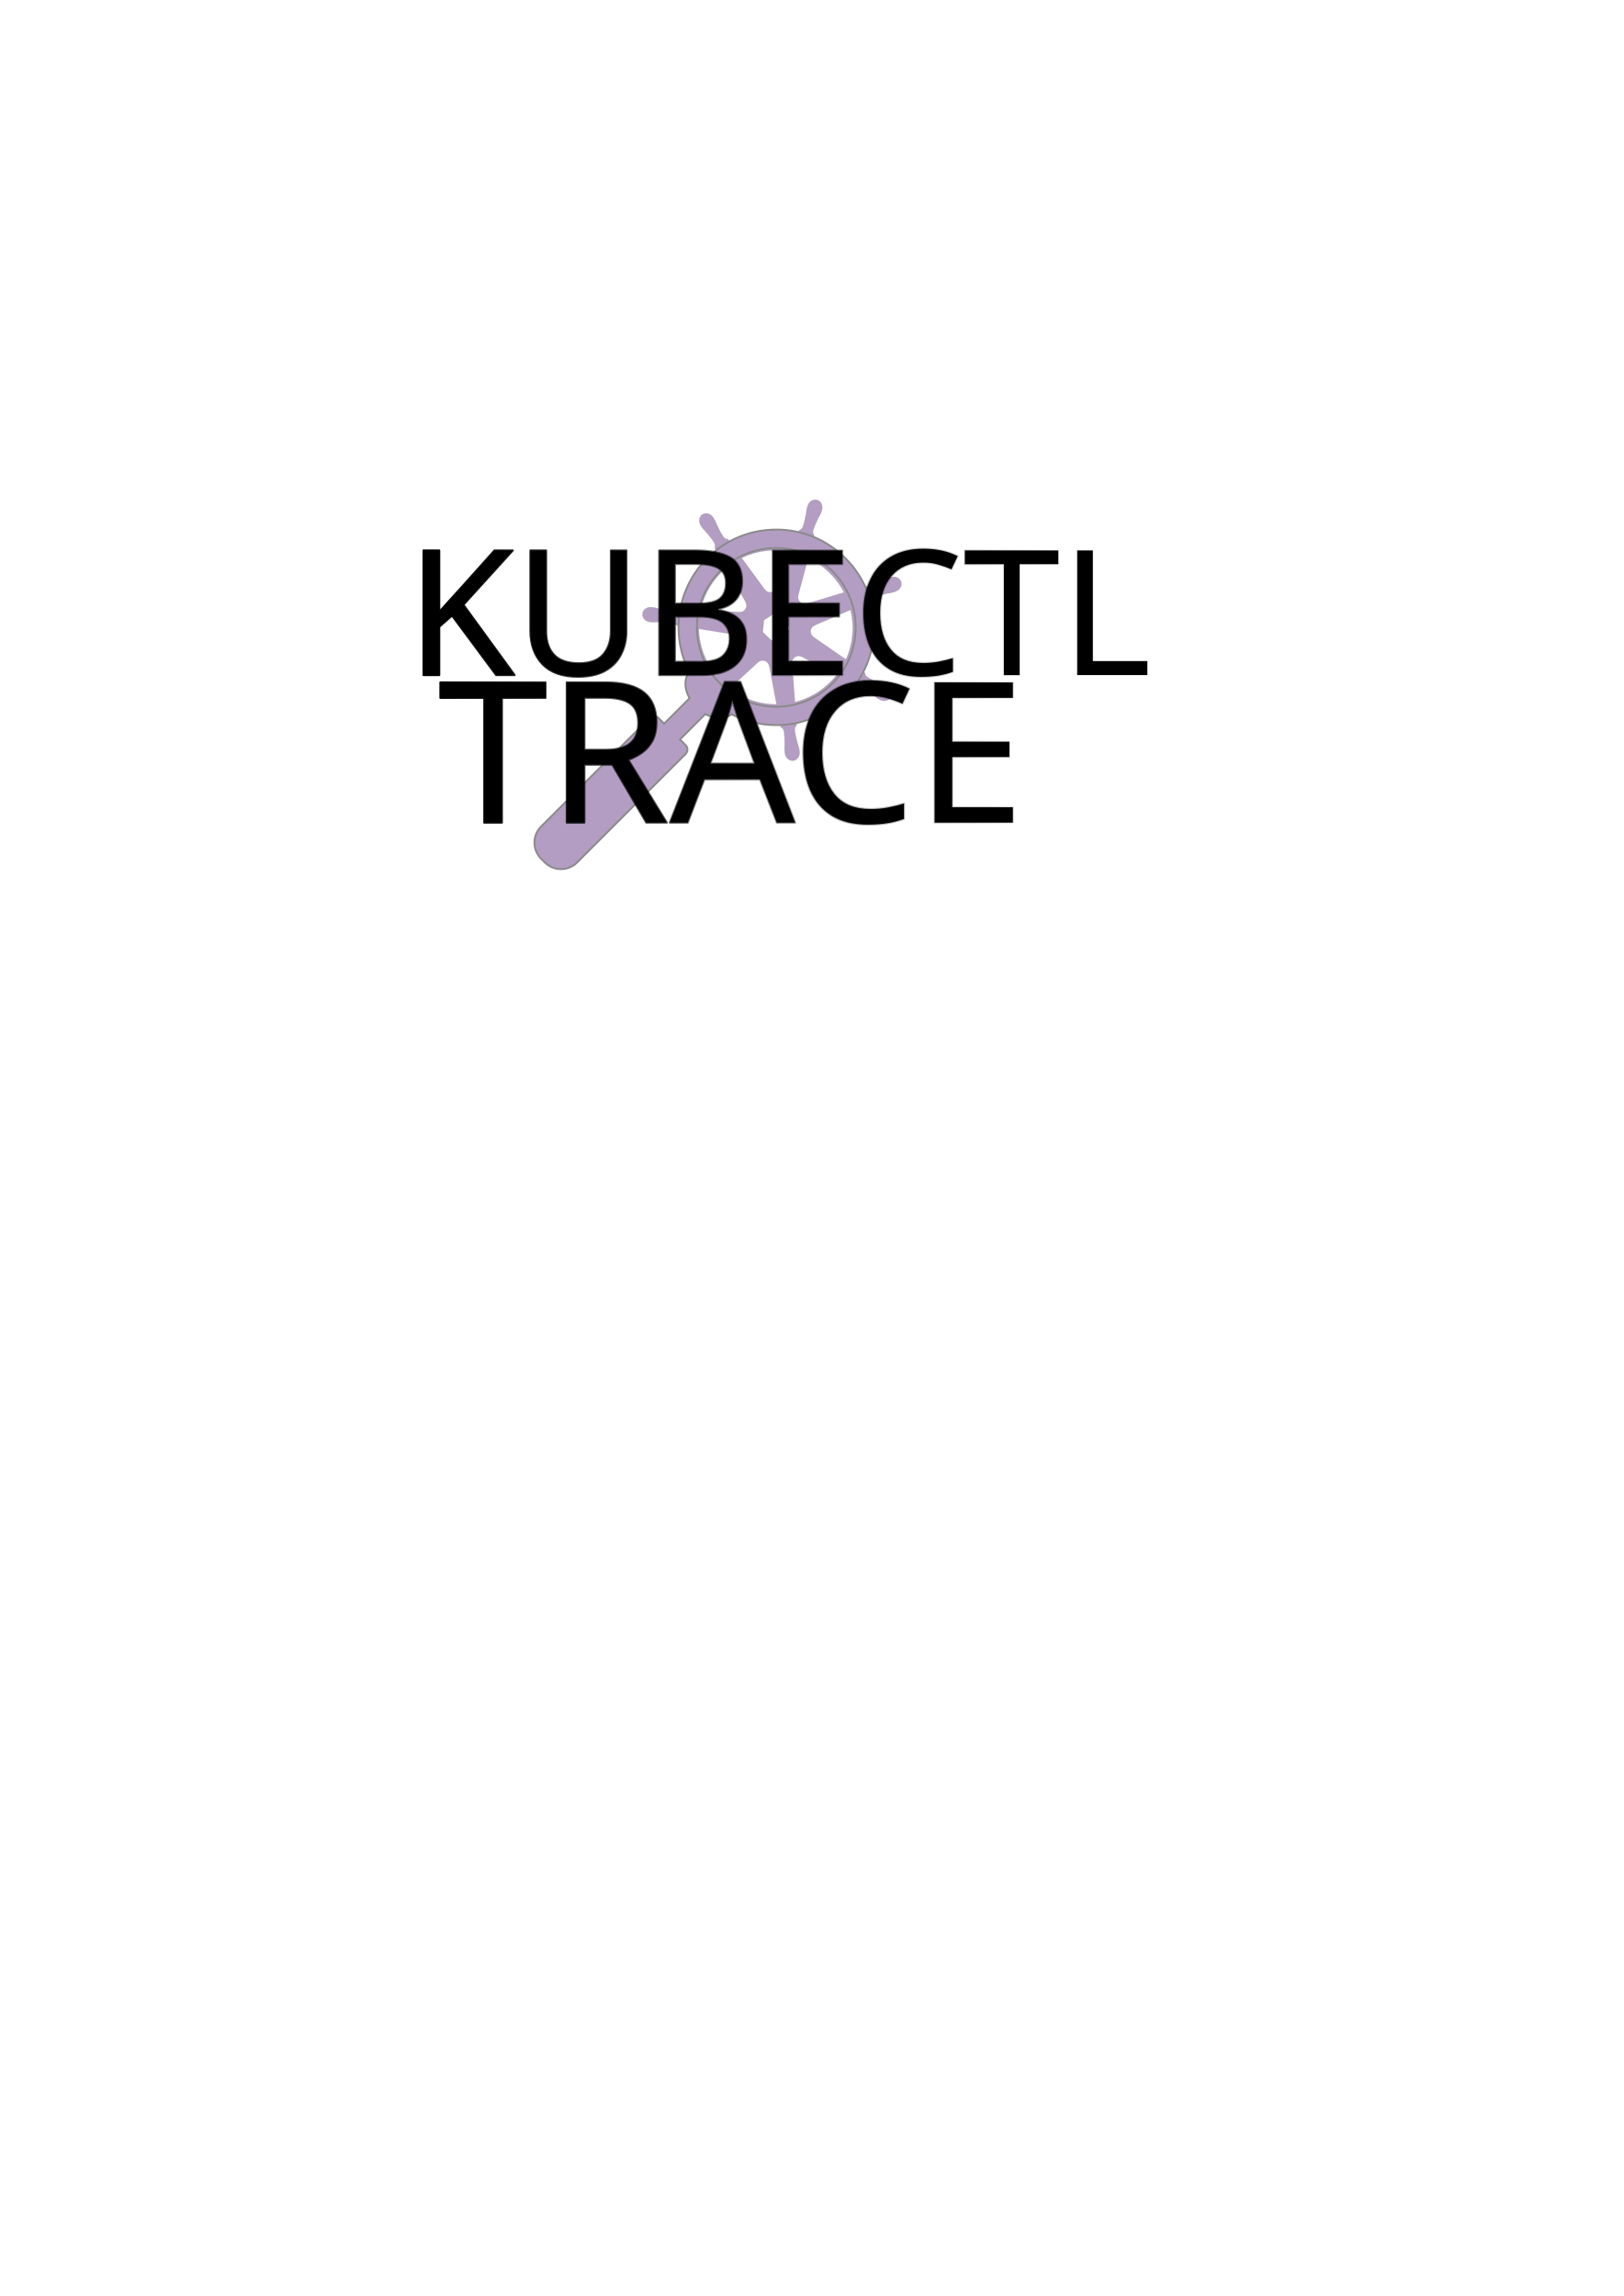
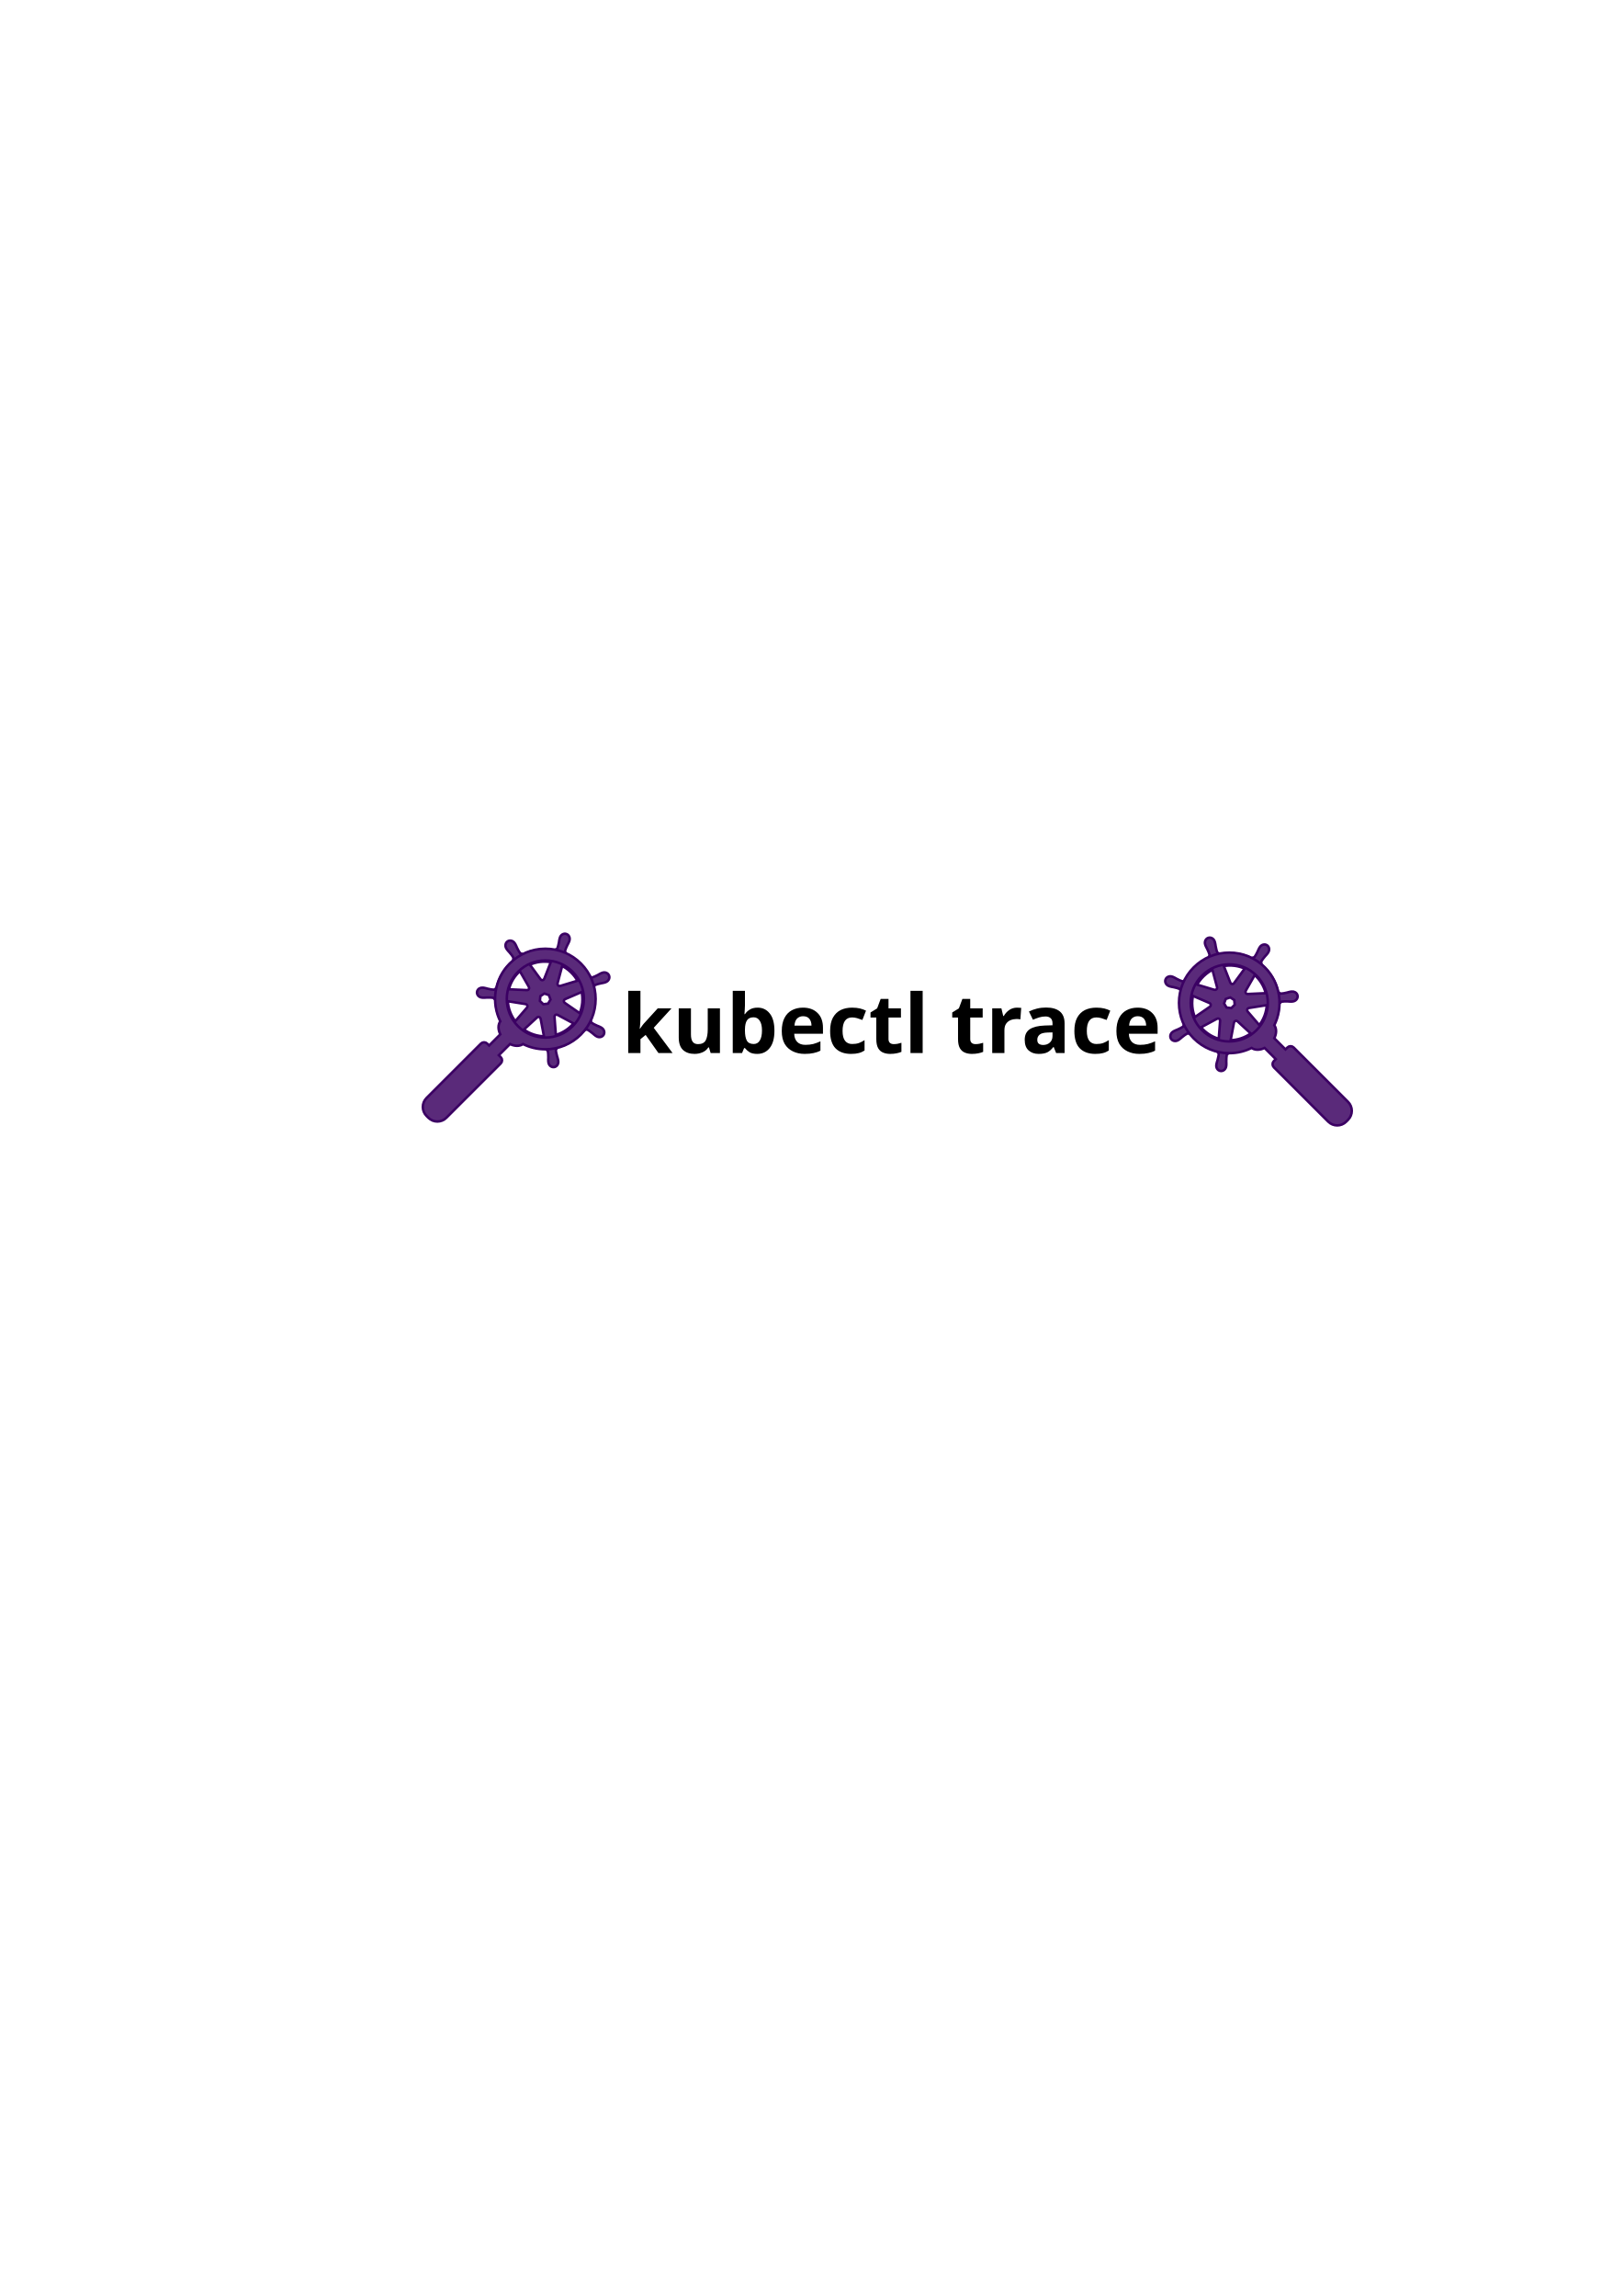
- <svg xmlns="http://www.w3.org/2000/svg" xmlns:ns1="http://www.openswatchbook.org/uri/2009/osb" xmlns:xlink="http://www.w3.org/1999/xlink" width="210mm" height="297mm" viewBox="0 0 210 297" version="1.1" id="svg8">
+ <svg xmlns="http://www.w3.org/2000/svg" xmlns:ns1="http://www.openswatchbook.org/uri/2009/osb" width="210mm" height="297mm" viewBox="0 0 210 297" version="1.1" id="svg8">
  <defs id="defs2">
    <linearGradient id="linearGradient6112" ns1:paint="solid">
      <stop style="stop-color:#000000;stop-opacity:1;" offset="0" id="stop6110" />
    </linearGradient>
-     <linearGradient id="linearGradient5891">
-       <stop style="stop-color:#000000;stop-opacity:1;" offset="0" id="stop5887" />
-       <stop style="stop-color:#000000;stop-opacity:0;" offset="1" id="stop5889" />
-     </linearGradient>
-     <linearGradient xlink:href="#linearGradient5891" id="linearGradient5893" x1="54.225" y1="89.488" x2="138.5" y2="89.488" gradientUnits="userSpaceOnUse" />
-     <linearGradient xlink:href="#linearGradient5891" id="linearGradient6086" gradientUnits="userSpaceOnUse" x1="54.225" y1="89.488" x2="138.5" y2="89.488" />
-     <linearGradient xlink:href="#linearGradient5891" id="linearGradient6088" gradientUnits="userSpaceOnUse" x1="54.225" y1="89.488" x2="138.5" y2="89.488" />
-     <linearGradient xlink:href="#linearGradient5891" id="linearGradient6090" gradientUnits="userSpaceOnUse" x1="54.225" y1="89.488" x2="138.5" y2="89.488" />
-     <linearGradient xlink:href="#linearGradient5891" id="linearGradient6092" gradientUnits="userSpaceOnUse" x1="54.225" y1="89.488" x2="138.5" y2="89.488" />
-     <linearGradient xlink:href="#linearGradient5891" id="linearGradient6094" gradientUnits="userSpaceOnUse" x1="54.225" y1="89.488" x2="138.5" y2="89.488" />
-     <linearGradient xlink:href="#linearGradient6112" id="linearGradient6114" x1="63.271" y1="90.192" x2="113.258" y2="90.192" gradientUnits="userSpaceOnUse" />
  </defs>
  <g id="layer1">
-     <g id="g6048" transform="matrix(0.9522034,0,0,0.9522034,8.754234,2.707256)" style="stroke:url(#linearGradient6114);opacity:0.46">
-       <g style="fill:#5a2a7a;fill-opacity:1;stroke:url(#linearGradient6114)" transform="matrix(0.9444506,0,0,0.9444506,6.191062,-99.48437)" id="g4196">
-         <path style="color:#000000;font-style:normal;font-variant:normal;font-weight:normal;font-stretch:normal;font-size:medium;line-height:normal;font-family:Sans;-inkscape-font-specification:Sans;text-indent:0;text-align:start;text-decoration:none;text-decoration-line:none;letter-spacing:normal;word-spacing:normal;text-transform:none;writing-mode:lr-tb;direction:ltr;baseline-shift:baseline;text-anchor:start;display:inline;overflow:visible;visibility:visible;fill:#5a2a7a;fill-opacity:1;stroke:url(#linearGradient6114);stroke-width:0.018;stroke-miterlimit:4;stroke-dasharray:none;stroke-opacity:1;marker:none;enable-background:accumulate" d="m 84.725,176.326 c -0.492,0.32 -0.601,1.027 -0.242,1.579 0.006,0.009 0.012,0.016 0.018,0.024 0.048,0.076 0.103,0.168 0.148,0.232 0.218,0.311 0.446,0.51 0.677,0.776 0.483,0.579 0.884,1.059 1.159,1.568 0.081,0.207 0.056,0.46 0.013,0.653 l 0.226,0.394 c -0.506,0.392 -0.991,0.824 -1.449,1.297 -1.971,2.034 -3.182,4.531 -3.645,7.141 -0.142,-0.004 -0.396,-0.017 -0.472,-0.022 -0.145,0.125 -0.274,0.279 -0.563,0.292 -0.575,-0.012 -1.181,-0.15 -1.914,-0.315 -0.341,-0.085 -0.621,-0.195 -0.995,-0.248 -0.085,-0.012 -0.209,-0.022 -0.302,-0.031 -0.285,-0.029 -0.557,0.036 -0.775,0.167 -0.28,0.168 -0.474,0.448 -0.505,0.779 -0.055,0.588 0.429,1.118 1.08,1.184 0.007,0.001 0.013,8e-4 0.02,0.001 0.09,0.01 0.202,0.025 0.282,0.03 0.377,0.024 0.672,-0.029 1.023,-0.044 0.749,-0.014 1.37,-0.026 1.936,0.079 0.233,0.058 0.425,0.302 0.516,0.403 l 0.453,0.072 c -0.021,3.316 1.134,6.645 3.451,9.297 l -0.302,0.352 c -0.015,0.192 -0.023,0.484 -0.13,0.639 -0.364,0.444 -0.846,0.833 -1.426,1.303 -0.277,0.215 -0.539,0.364 -0.811,0.625 -0.06,0.058 -0.139,0.144 -0.202,0.21 -0.003,0.002 -0.004,0.004 -0.006,0.007 -0.003,0.004 -0.008,0.009 -0.01,0.013 -0.442,0.469 -0.463,1.176 -0.043,1.586 0.421,0.41 1.124,0.368 1.578,-0.09 0.003,-0.004 0.009,-0.007 0.012,-0.01 0.005,-0.004 0.008,-0.012 0.013,-0.017 0.063,-0.064 0.144,-0.142 0.197,-0.202 0.252,-0.28 0.394,-0.545 0.599,-0.829 0.451,-0.597 0.824,-1.092 1.255,-1.471 0.189,-0.145 0.489,-0.141 0.631,-0.15 l 0.345,-0.32 c 2.711,2.217 6.054,3.261 9.349,3.139 l 0.093,0.497 c 0.157,0.114 0.355,0.279 0.41,0.457 0.121,0.565 0.135,1.236 0.143,1.988 -0.004,0.352 -0.047,0.652 -0.011,1.029 0.008,0.09 0.031,0.223 0.043,0.316 0.092,0.644 0.63,1.104 1.209,1.032 0.583,-0.072 0.985,-0.656 0.901,-1.307 -1.34e-4,-0.001 0.001,-0.001 0.001,-0.002 -8.9e-5,-5.5e-4 -9.24e-4,-5.9e-4 -0.001,-0.002 -0.012,-0.092 -0.024,-0.216 -0.038,-0.3 -0.063,-0.374 -0.184,-0.652 -0.278,-0.992 -0.152,-0.751 -0.43,-1.463 -0.359,-2.064 0.019,-0.165 0.138,-0.3 0.262,-0.438 l -0.038,-0.5 c 2.589,-0.542 5.045,-1.831 7.014,-3.864 0.449,-0.464 0.857,-0.951 1.228,-1.459 0.123,0.065 0.355,0.191 0.415,0.222 0.185,-0.049 0.369,-0.131 0.636,-0.017 0.515,0.261 1.003,0.649 1.594,1.116 0.272,0.225 0.479,0.446 0.795,0.656 0.072,0.048 0.181,0.111 0.26,0.159 0.56,0.343 1.26,0.213 1.563,-0.291 0.301,-0.5 0.1,-1.179 -0.451,-1.524 -0.08,-0.049 -0.194,-0.122 -0.274,-0.167 -0.33,-0.186 -0.621,-0.266 -0.944,-0.406 -0.684,-0.314 -1.251,-0.574 -1.718,-0.915 -0.224,-0.187 -0.234,-0.387 -0.276,-0.575 -0.059,-0.017 -0.275,-0.191 -0.385,-0.267 1.512,-3.071 1.808,-6.598 0.903,-9.862 0.127,-0.056 0.351,-0.151 0.425,-0.18 0.076,-0.176 0.124,-0.373 0.378,-0.511 0.521,-0.24 1.126,-0.379 1.854,-0.548 0.343,-0.072 0.644,-0.092 1.002,-0.208 0.076,-0.024 0.179,-0.068 0.263,-0.1 0.007,-0.003 0.015,-0.002 0.021,-0.006 0.006,-0.002 0.01,-0.006 0.014,-0.007 0.603,-0.228 0.927,-0.854 0.724,-1.405 -0.203,-0.551 -0.857,-0.819 -1.466,-0.606 -0.088,0.032 -0.216,0.073 -0.299,0.107 -0.349,0.143 -0.592,0.321 -0.9,0.486 -0.666,0.339 -1.217,0.621 -1.771,0.773 -0.235,0.048 -0.513,-0.09 -0.638,-0.14 l -0.429,0.128 c -0.698,-1.484 -1.67,-2.87 -2.914,-4.079 -1.256,-1.221 -2.683,-2.156 -4.201,-2.811 0.037,-0.145 0.111,-0.414 0.13,-0.492 -0.09,-0.171 -0.213,-0.332 -0.163,-0.618 0.135,-0.56 0.398,-1.122 0.716,-1.801 0.156,-0.315 0.327,-0.563 0.458,-0.918 0.03,-0.08 0.064,-0.199 0.093,-0.287 0.204,-0.622 -0.083,-1.28 -0.642,-1.469 -0.559,-0.189 -1.178,0.161 -1.382,0.783 -0.029,0.088 -0.071,0.205 -0.095,0.288 -0.104,0.363 -0.119,0.664 -0.18,1.011 -0.147,0.736 -0.266,1.348 -0.489,1.878 -0.107,0.214 -0.383,0.343 -0.502,0.411 l -0.181,0.464 c -3.262,-0.79 -6.745,-0.388 -9.744,1.198 -0.086,-0.115 -0.237,-0.325 -0.282,-0.388 -0.189,-0.037 -0.391,-0.041 -0.584,-0.261 -0.353,-0.459 -0.626,-1.021 -0.959,-1.698 -0.149,-0.32 -0.239,-0.609 -0.434,-0.935 -0.044,-0.074 -0.117,-0.177 -0.168,-0.254 -0.359,-0.552 -1.048,-0.74 -1.541,-0.421 z m 3.415,7.703 2.8,4.891 -0.013,0.022 c 0.256,0.434 0.131,0.994 -0.292,1.269 -0.173,0.113 -0.369,0.16 -0.562,0.148 l -0.005,0.008 -5.616,-0.253 c 0.419,-1.935 1.366,-3.778 2.845,-5.304 0.27,-0.279 0.552,-0.539 0.843,-0.783 z m 2.235,-1.451 c 2.192,-1.066 4.67,-1.357 7.03,-0.87 l -2.04,5.2 -0.017,0.003 c -0.176,0.469 -0.693,0.716 -1.173,0.554 -0.197,-0.067 -0.358,-0.19 -0.47,-0.348 l -0.005,8.8e-4 z m -6.169,10.204 5.554,0.886 0.009,0.021 c 0.496,0.072 0.855,0.523 0.808,1.028 -0.019,0.207 -0.104,0.392 -0.232,0.536 l 0.006,0.018 -3.64,4.222 c -1.597,-1.959 -2.435,-4.328 -2.506,-6.711 z m 15.739,-10.219 c 1.073,0.513 2.084,1.207 2.988,2.085 0.893,0.867 1.611,1.846 2.153,2.89 l -5.363,1.619 -0.016,-0.017 c -0.476,0.151 -0.994,-0.102 -1.17,-0.579 -0.072,-0.195 -0.076,-0.398 -0.024,-0.583 l -0.009,-0.008 1.44,-5.406 z m -6.365,8.971 1.435,-0.932 1.622,0.545 0.591,1.611 -0.882,1.461 -1.699,0.212 -1.231,-1.195 z m 7.098,0.862 c 0.059,-0.042 0.123,-0.077 0.19,-0.104 l 0.002,-0.015 5.157,-2.223 c 0.571,2.367 0.355,4.88 -0.657,7.125 l -4.655,-3.222 0.001,-0.011 c -0.418,-0.281 -0.548,-0.843 -0.287,-1.276 0.067,-0.111 0.152,-0.203 0.25,-0.274 z m -7.785,5.083 c 0.358,-0.225 0.836,-0.183 1.155,0.127 0.149,0.145 0.24,0.326 0.273,0.517 l 0.025,0.009 1.04,5.506 c -2.368,0.003 -4.746,-0.751 -6.744,-2.272 l 4.091,-3.777 0.014,0.005 c 0.045,-0.043 0.095,-0.082 0.146,-0.114 z m 5.125,-0.62 c 0.12,-0.085 0.262,-0.14 0.419,-0.16 0.205,-0.025 0.403,0.016 0.572,0.109 l 0.017,-0.011 4.955,2.663 c -0.23,0.291 -0.477,0.573 -0.741,0.845 -1.477,1.524 -3.285,2.527 -5.201,3.006 l -0.418,-5.599 0.004,-0.002 c -0.031,-0.344 0.128,-0.664 0.393,-0.851 z" id="path3059" />
-         <g style="fill:#5a2a7a;fill-opacity:1;stroke:url(#linearGradient6114)" id="g4176" transform="matrix(0.2645833,0,0,0.2645833,60.56855,178.498)">
-           <path style="fill:#5a2a7a;fill-opacity:1;stroke:url(#linearGradient6114)" id="path4121" d="M 169.045,15.57 C 159.005,5.53 145.656,0 131.458,0 117.259,0 103.91,5.53 93.87,15.57 77.131,32.31 73.919,57.525 84.219,77.526 c -2.983,3.414 -2.811,9 0.078,14.182 l -13.79,13.79 -3.076,-3.076 c -1.328,-1.328 -3.48,-1.328 -4.808,0 L 3.636,161.409 c -4.848,4.848 -4.848,12.708 0,17.556 l 2.015,2.015 c 4.848,4.848 12.708,4.848 17.556,0 l 58.988,-58.988 c 1.328,-1.328 1.328,-3.48 0,-4.808 l -3.076,-3.076 13.79,-13.79 c 5.174,2.885 10.752,3.06 14.168,0.09 7.448,3.854 15.755,5.906 24.382,5.906 14.198,0 27.547,-5.529 37.587,-15.569 10.04,-10.04 15.57,-23.389 15.57,-37.587 0,-14.198 -5.531,-27.548 -15.571,-37.588 z m -7.07,68.104 c -8.151,8.151 -18.989,12.641 -30.517,12.641 -11.528,0 -22.366,-4.489 -30.518,-12.641 C 84.114,66.847 84.114,39.468 100.94,22.641 109.092,14.49 119.93,10 131.458,10 c 11.527,0 22.365,4.489 30.517,12.641 8.152,8.152 12.641,18.989 12.641,30.517 -0.001,11.527 -4.49,22.365 -12.641,30.516 z" />
-           <g style="fill:#5a2a7a;fill-opacity:1;stroke:url(#linearGradient6114)" id="g4123">
- </g>
-           <g style="fill:#5a2a7a;fill-opacity:1;stroke:url(#linearGradient6114)" id="g4125">
- </g>
-           <g style="fill:#5a2a7a;fill-opacity:1;stroke:url(#linearGradient6114)" id="g4127">
- </g>
-           <g style="fill:#5a2a7a;fill-opacity:1;stroke:url(#linearGradient6114)" id="g4129">
- </g>
-           <g style="fill:#5a2a7a;fill-opacity:1;stroke:url(#linearGradient6114)" id="g4131">
- </g>
-           <g style="fill:#5a2a7a;fill-opacity:1;stroke:url(#linearGradient6114)" id="g4133">
- </g>
-           <g style="fill:#5a2a7a;fill-opacity:1;stroke:url(#linearGradient6114)" id="g4135">
- </g>
-           <g style="fill:#5a2a7a;fill-opacity:1;stroke:url(#linearGradient6114)" id="g4137">
- </g>
-           <g style="fill:#5a2a7a;fill-opacity:1;stroke:url(#linearGradient6114)" id="g4139">
- </g>
-           <g style="fill:#5a2a7a;fill-opacity:1;stroke:url(#linearGradient6114)" id="g4141">
- </g>
-           <g style="fill:#5a2a7a;fill-opacity:1;stroke:url(#linearGradient6114)" id="g4143">
- </g>
-           <g style="fill:#5a2a7a;fill-opacity:1;stroke:url(#linearGradient6114)" id="g4145">
- </g>
-           <g style="fill:#5a2a7a;fill-opacity:1;stroke:url(#linearGradient6114)" id="g4147">
- </g>
-           <g style="fill:#5a2a7a;fill-opacity:1;stroke:url(#linearGradient6114)" id="g4149">
- </g>
-           <g style="fill:#5a2a7a;fill-opacity:1;stroke:url(#linearGradient6114)" id="g4151">
- </g>
+     <g id="g6048" transform="matrix(0.4775123,0,0,0.4775123,31.93811,60.85717)" style="opacity:1;stroke:#3b0063;stroke-width:1.354;stroke-linecap:round;stroke-linejoin:round;stroke-miterlimit:4;stroke-dasharray:none;stroke-dashoffset:0;stroke-opacity:1;paint-order:stroke markers fill">
+       <g style="fill:#5a2a7a;fill-opacity:1;stroke:#3b0063;stroke-width:1.434;stroke-linecap:round;stroke-linejoin:round;stroke-miterlimit:4;stroke-dasharray:none;stroke-dashoffset:0;stroke-opacity:1;paint-order:stroke markers fill" transform="matrix(0.9444506,0,0,0.9444506,-9.232015,-38.68615)" id="g4196">
+         <path style="color:#000000;font-style:normal;font-variant:normal;font-weight:normal;font-stretch:normal;font-size:medium;line-height:normal;font-family:Sans;-inkscape-font-specification:Sans;text-indent:0;text-align:start;text-decoration:none;text-decoration-line:none;letter-spacing:normal;word-spacing:normal;text-transform:none;writing-mode:lr-tb;direction:ltr;baseline-shift:baseline;text-anchor:start;display:inline;overflow:visible;visibility:visible;fill:#5a2a7a;fill-opacity:1;stroke:#3b0063;stroke-width:1.434;stroke-linecap:round;stroke-linejoin:round;stroke-miterlimit:4;stroke-dasharray:none;stroke-dashoffset:0;stroke-opacity:1;marker:none;paint-order:stroke markers fill;enable-background:accumulate" d="m 84.725,176.326 c -0.492,0.32 -0.601,1.027 -0.242,1.579 0.006,0.009 0.012,0.016 0.018,0.024 0.048,0.076 0.103,0.168 0.148,0.232 0.218,0.311 0.446,0.51 0.677,0.776 0.483,0.579 0.884,1.059 1.159,1.568 0.081,0.207 0.056,0.46 0.013,0.653 l 0.226,0.394 c -0.506,0.392 -0.991,0.824 -1.449,1.297 -1.971,2.034 -3.182,4.531 -3.645,7.141 -0.142,-0.004 -0.396,-0.017 -0.472,-0.022 -0.145,0.125 -0.274,0.279 -0.563,0.292 -0.575,-0.012 -1.181,-0.15 -1.914,-0.315 -0.341,-0.085 -0.621,-0.195 -0.995,-0.248 -0.085,-0.012 -0.209,-0.022 -0.302,-0.031 -0.285,-0.029 -0.557,0.036 -0.775,0.167 -0.28,0.168 -0.474,0.448 -0.505,0.779 -0.055,0.588 0.429,1.118 1.08,1.184 0.007,0.001 0.013,8e-4 0.02,0.001 0.09,0.01 0.202,0.025 0.282,0.03 0.377,0.024 0.672,-0.029 1.023,-0.044 0.749,-0.014 1.37,-0.026 1.936,0.079 0.233,0.058 0.425,0.302 0.516,0.403 l 0.453,0.072 c -0.021,3.316 1.134,6.645 3.451,9.297 l -0.302,0.352 c -0.015,0.192 -0.023,0.484 -0.13,0.639 -0.364,0.444 -0.846,0.833 -1.426,1.303 -0.277,0.215 -0.539,0.364 -0.811,0.625 -0.06,0.058 -0.139,0.144 -0.202,0.21 -0.003,0.002 -0.004,0.004 -0.006,0.007 -0.003,0.004 -0.008,0.009 -0.01,0.013 -0.442,0.469 -0.463,1.176 -0.043,1.586 0.421,0.41 1.124,0.368 1.578,-0.09 0.003,-0.004 0.009,-0.007 0.012,-0.01 0.005,-0.004 0.008,-0.012 0.013,-0.017 0.063,-0.064 0.144,-0.142 0.197,-0.202 0.252,-0.28 0.394,-0.545 0.599,-0.829 0.451,-0.597 0.824,-1.092 1.255,-1.471 0.189,-0.145 0.489,-0.141 0.631,-0.15 l 0.345,-0.32 c 2.711,2.217 6.054,3.261 9.349,3.139 l 0.093,0.497 c 0.157,0.114 0.355,0.279 0.41,0.457 0.121,0.565 0.135,1.236 0.143,1.988 -0.004,0.352 -0.047,0.652 -0.011,1.029 0.008,0.09 0.031,0.223 0.043,0.316 0.092,0.644 0.63,1.104 1.209,1.032 0.583,-0.072 0.985,-0.656 0.901,-1.307 -1.34e-4,-0.001 0.001,-0.001 0.001,-0.002 -8.9e-5,-5.5e-4 -9.24e-4,-5.9e-4 -0.001,-0.002 -0.012,-0.092 -0.024,-0.216 -0.038,-0.3 -0.063,-0.374 -0.184,-0.652 -0.278,-0.992 -0.152,-0.751 -0.43,-1.463 -0.359,-2.064 0.019,-0.165 0.138,-0.3 0.262,-0.438 l -0.038,-0.5 c 2.589,-0.542 5.045,-1.831 7.014,-3.864 0.449,-0.464 0.857,-0.951 1.228,-1.459 0.123,0.065 0.355,0.191 0.415,0.222 0.185,-0.049 0.369,-0.131 0.636,-0.017 0.515,0.261 1.003,0.649 1.594,1.116 0.272,0.225 0.479,0.446 0.795,0.656 0.072,0.048 0.181,0.111 0.26,0.159 0.56,0.343 1.26,0.213 1.563,-0.291 0.301,-0.5 0.1,-1.179 -0.451,-1.524 -0.08,-0.049 -0.194,-0.122 -0.274,-0.167 -0.33,-0.186 -0.621,-0.266 -0.944,-0.406 -0.684,-0.314 -1.251,-0.574 -1.718,-0.915 -0.224,-0.187 -0.234,-0.387 -0.276,-0.575 -0.059,-0.017 -0.275,-0.191 -0.385,-0.267 1.512,-3.071 1.808,-6.598 0.903,-9.862 0.127,-0.056 0.351,-0.151 0.425,-0.18 0.076,-0.176 0.124,-0.373 0.378,-0.511 0.521,-0.24 1.126,-0.379 1.854,-0.548 0.343,-0.072 0.644,-0.092 1.002,-0.208 0.076,-0.024 0.179,-0.068 0.263,-0.1 0.007,-0.003 0.015,-0.002 0.021,-0.006 0.006,-0.002 0.01,-0.006 0.014,-0.007 0.603,-0.228 0.927,-0.854 0.724,-1.405 -0.203,-0.551 -0.857,-0.819 -1.466,-0.606 -0.088,0.032 -0.216,0.073 -0.299,0.107 -0.349,0.143 -0.592,0.321 -0.9,0.486 -0.666,0.339 -1.217,0.621 -1.771,0.773 -0.235,0.048 -0.513,-0.09 -0.638,-0.14 l -0.429,0.128 c -0.698,-1.484 -1.67,-2.87 -2.914,-4.079 -1.256,-1.221 -2.683,-2.156 -4.201,-2.811 0.037,-0.145 0.111,-0.414 0.13,-0.492 -0.09,-0.171 -0.213,-0.332 -0.163,-0.618 0.135,-0.56 0.398,-1.122 0.716,-1.801 0.156,-0.315 0.327,-0.563 0.458,-0.918 0.03,-0.08 0.064,-0.199 0.093,-0.287 0.204,-0.622 -0.083,-1.28 -0.642,-1.469 -0.559,-0.189 -1.178,0.161 -1.382,0.783 -0.029,0.088 -0.071,0.205 -0.095,0.288 -0.104,0.363 -0.119,0.664 -0.18,1.011 -0.147,0.736 -0.266,1.348 -0.489,1.878 -0.107,0.214 -0.383,0.343 -0.502,0.411 l -0.181,0.464 c -3.262,-0.79 -6.745,-0.388 -9.744,1.198 -0.086,-0.115 -0.237,-0.325 -0.282,-0.388 -0.189,-0.037 -0.391,-0.041 -0.584,-0.261 -0.353,-0.459 -0.626,-1.021 -0.959,-1.698 -0.149,-0.32 -0.239,-0.609 -0.434,-0.935 -0.044,-0.074 -0.117,-0.177 -0.168,-0.254 -0.359,-0.552 -1.048,-0.74 -1.541,-0.421 z m 3.415,7.703 2.8,4.891 -0.013,0.022 c 0.256,0.434 0.131,0.994 -0.292,1.269 -0.173,0.113 -0.369,0.16 -0.562,0.148 l -0.005,0.008 -5.616,-0.253 c 0.419,-1.935 1.366,-3.778 2.845,-5.304 0.27,-0.279 0.552,-0.539 0.843,-0.783 z m 2.235,-1.451 c 2.192,-1.066 4.67,-1.357 7.03,-0.87 l -2.04,5.2 -0.017,0.003 c -0.176,0.469 -0.693,0.716 -1.173,0.554 -0.197,-0.067 -0.358,-0.19 -0.47,-0.348 l -0.005,8.8e-4 z m -6.169,10.204 5.554,0.886 0.009,0.021 c 0.496,0.072 0.855,0.523 0.808,1.028 -0.019,0.207 -0.104,0.392 -0.232,0.536 l 0.006,0.018 -3.64,4.222 c -1.597,-1.959 -2.435,-4.328 -2.506,-6.711 z m 15.739,-10.219 c 1.073,0.513 2.084,1.207 2.988,2.085 0.893,0.867 1.611,1.846 2.153,2.89 l -5.363,1.619 -0.016,-0.017 c -0.476,0.151 -0.994,-0.102 -1.17,-0.579 -0.072,-0.195 -0.076,-0.398 -0.024,-0.583 l -0.009,-0.008 1.44,-5.406 z m -6.365,8.971 1.435,-0.932 1.622,0.545 0.591,1.611 -0.882,1.461 -1.699,0.212 -1.231,-1.195 z m 7.098,0.862 c 0.059,-0.042 0.123,-0.077 0.19,-0.104 l 0.002,-0.015 5.157,-2.223 c 0.571,2.367 0.355,4.88 -0.657,7.125 l -4.655,-3.222 0.001,-0.011 c -0.418,-0.281 -0.548,-0.843 -0.287,-1.276 0.067,-0.111 0.152,-0.203 0.25,-0.274 z m -7.785,5.083 c 0.358,-0.225 0.836,-0.183 1.155,0.127 0.149,0.145 0.24,0.326 0.273,0.517 l 0.025,0.009 1.04,5.506 c -2.368,0.003 -4.746,-0.751 -6.744,-2.272 l 4.091,-3.777 0.014,0.005 c 0.045,-0.043 0.095,-0.082 0.146,-0.114 z m 5.125,-0.62 c 0.12,-0.085 0.262,-0.14 0.419,-0.16 0.205,-0.025 0.403,0.016 0.572,0.109 l 0.017,-0.011 4.955,2.663 c -0.23,0.291 -0.477,0.573 -0.741,0.845 -1.477,1.524 -3.285,2.527 -5.201,3.006 l -0.418,-5.599 0.004,-0.002 c -0.031,-0.344 0.128,-0.664 0.393,-0.851 z" id="path3059" />
+         <g style="fill:#5a2a7a;fill-opacity:1;stroke:#3b0063;stroke-width:5.419;stroke-linecap:round;stroke-linejoin:round;stroke-miterlimit:4;stroke-dasharray:none;stroke-dashoffset:0;stroke-opacity:1;paint-order:stroke markers fill" id="g4176" transform="matrix(0.2645833,0,0,0.2645833,60.56855,178.498)">
+           <path style="fill:#5a2a7a;fill-opacity:1;stroke:#3b0063;stroke-width:5.419;stroke-linecap:round;stroke-linejoin:round;stroke-miterlimit:4;stroke-dasharray:none;stroke-dashoffset:0;stroke-opacity:1;paint-order:stroke markers fill" id="path4121" d="M 169.045,15.57 C 159.005,5.53 145.656,0 131.458,0 117.259,0 103.91,5.53 93.87,15.57 77.131,32.31 73.919,57.525 84.219,77.526 c -2.983,3.414 -2.811,9 0.078,14.182 l -13.79,13.79 -3.076,-3.076 c -1.328,-1.328 -3.48,-1.328 -4.808,0 L 3.636,161.409 c -4.848,4.848 -4.848,12.708 0,17.556 l 2.015,2.015 c 4.848,4.848 12.708,4.848 17.556,0 l 58.988,-58.988 c 1.328,-1.328 1.328,-3.48 0,-4.808 l -3.076,-3.076 13.79,-13.79 c 5.174,2.885 10.752,3.06 14.168,0.09 7.448,3.854 15.755,5.906 24.382,5.906 14.198,0 27.547,-5.529 37.587,-15.569 10.04,-10.04 15.57,-23.389 15.57,-37.587 0,-14.198 -5.531,-27.548 -15.571,-37.588 z m -7.07,68.104 c -8.151,8.151 -18.989,12.641 -30.517,12.641 -11.528,0 -22.366,-4.489 -30.518,-12.641 C 84.114,66.847 84.114,39.468 100.94,22.641 109.092,14.49 119.93,10 131.458,10 c 11.527,0 22.365,4.489 30.517,12.641 8.152,8.152 12.641,18.989 12.641,30.517 -0.001,11.527 -4.49,22.365 -12.641,30.516 z" />
+           <g style="fill:#5a2a7a;fill-opacity:1;stroke:#3b0063;stroke-width:5.419;stroke-linecap:round;stroke-linejoin:round;stroke-miterlimit:4;stroke-dasharray:none;stroke-dashoffset:0;stroke-opacity:1;paint-order:stroke markers fill" id="g4123" />
+           <g style="fill:#5a2a7a;fill-opacity:1;stroke:#3b0063;stroke-width:5.419;stroke-linecap:round;stroke-linejoin:round;stroke-miterlimit:4;stroke-dasharray:none;stroke-dashoffset:0;stroke-opacity:1;paint-order:stroke markers fill" id="g4125" />
+           <g style="fill:#5a2a7a;fill-opacity:1;stroke:#3b0063;stroke-width:5.419;stroke-linecap:round;stroke-linejoin:round;stroke-miterlimit:4;stroke-dasharray:none;stroke-dashoffset:0;stroke-opacity:1;paint-order:stroke markers fill" id="g4127" />
+           <g style="fill:#5a2a7a;fill-opacity:1;stroke:#3b0063;stroke-width:5.419;stroke-linecap:round;stroke-linejoin:round;stroke-miterlimit:4;stroke-dasharray:none;stroke-dashoffset:0;stroke-opacity:1;paint-order:stroke markers fill" id="g4129" />
+           <g style="fill:#5a2a7a;fill-opacity:1;stroke:#3b0063;stroke-width:5.419;stroke-linecap:round;stroke-linejoin:round;stroke-miterlimit:4;stroke-dasharray:none;stroke-dashoffset:0;stroke-opacity:1;paint-order:stroke markers fill" id="g4131" />
+           <g style="fill:#5a2a7a;fill-opacity:1;stroke:#3b0063;stroke-width:5.419;stroke-linecap:round;stroke-linejoin:round;stroke-miterlimit:4;stroke-dasharray:none;stroke-dashoffset:0;stroke-opacity:1;paint-order:stroke markers fill" id="g4133" />
+           <g style="fill:#5a2a7a;fill-opacity:1;stroke:#3b0063;stroke-width:5.419;stroke-linecap:round;stroke-linejoin:round;stroke-miterlimit:4;stroke-dasharray:none;stroke-dashoffset:0;stroke-opacity:1;paint-order:stroke markers fill" id="g4135" />
+           <g style="fill:#5a2a7a;fill-opacity:1;stroke:#3b0063;stroke-width:5.419;stroke-linecap:round;stroke-linejoin:round;stroke-miterlimit:4;stroke-dasharray:none;stroke-dashoffset:0;stroke-opacity:1;paint-order:stroke markers fill" id="g4137" />
+           <g style="fill:#5a2a7a;fill-opacity:1;stroke:#3b0063;stroke-width:5.419;stroke-linecap:round;stroke-linejoin:round;stroke-miterlimit:4;stroke-dasharray:none;stroke-dashoffset:0;stroke-opacity:1;paint-order:stroke markers fill" id="g4139" />
+           <g style="fill:#5a2a7a;fill-opacity:1;stroke:#3b0063;stroke-width:5.419;stroke-linecap:round;stroke-linejoin:round;stroke-miterlimit:4;stroke-dasharray:none;stroke-dashoffset:0;stroke-opacity:1;paint-order:stroke markers fill" id="g4141" />
+           <g style="fill:#5a2a7a;fill-opacity:1;stroke:#3b0063;stroke-width:5.419;stroke-linecap:round;stroke-linejoin:round;stroke-miterlimit:4;stroke-dasharray:none;stroke-dashoffset:0;stroke-opacity:1;paint-order:stroke markers fill" id="g4143" />
+           <g style="fill:#5a2a7a;fill-opacity:1;stroke:#3b0063;stroke-width:5.419;stroke-linecap:round;stroke-linejoin:round;stroke-miterlimit:4;stroke-dasharray:none;stroke-dashoffset:0;stroke-opacity:1;paint-order:stroke markers fill" id="g4145" />
+           <g style="fill:#5a2a7a;fill-opacity:1;stroke:#3b0063;stroke-width:5.419;stroke-linecap:round;stroke-linejoin:round;stroke-miterlimit:4;stroke-dasharray:none;stroke-dashoffset:0;stroke-opacity:1;paint-order:stroke markers fill" id="g4147" />
+           <g style="fill:#5a2a7a;fill-opacity:1;stroke:#3b0063;stroke-width:5.419;stroke-linecap:round;stroke-linejoin:round;stroke-miterlimit:4;stroke-dasharray:none;stroke-dashoffset:0;stroke-opacity:1;paint-order:stroke markers fill" id="g4149" />
+           <g style="fill:#5a2a7a;fill-opacity:1;stroke:#3b0063;stroke-width:5.419;stroke-linecap:round;stroke-linejoin:round;stroke-miterlimit:4;stroke-dasharray:none;stroke-dashoffset:0;stroke-opacity:1;paint-order:stroke markers fill" id="g4151" />
        </g>
      </g>
    </g>
-     <g transform="translate(-0.4129091,-0.8245376)" id="g4203" style="fill:#000000;fill-opacity:1;stroke:url(#linearGradient5893)">
-       <g id="g4251" style="fill:#000000;stroke:url(#linearGradient6094)">
-         <g id="g4256" style="fill:#000000;stroke:url(#linearGradient6090)">
-           <g id="g4261" style="fill:#000000;stroke:url(#linearGradient6088)">
-             <text xml:space="preserve" style="font-style:normal;font-weight:normal;font-size:10.583px;line-height:1.25;font-family:sans-serif;letter-spacing:0px;word-spacing:0px;opacity:1;fill:#000000;fill-opacity:1;stroke:url(#linearGradient6086);stroke-width:0.265;stroke-linejoin:round;stroke-miterlimit:4;stroke-dasharray:none" x="53.003" y="88.15" id="text3725">
-               <tspan x="53.003" y="88.15" style="font-style:normal;font-variant:normal;font-weight:normal;font-stretch:normal;font-size:22.578px;font-family:'Iosevka Term SS08';-inkscape-font-specification:'Iosevka Term SS08';fill:#000000;fill-opacity:1;stroke:url(#linearGradient6086);stroke-width:0.265;stroke-linejoin:round;stroke-miterlimit:4;stroke-dasharray:none" id="tspan3727">KUBECTL</tspan>
-               <tspan x="53.003" y="105.253" style="font-style:normal;font-variant:normal;font-weight:normal;font-stretch:normal;font-size:22.578px;font-family:'Iosevka Term SS08';-inkscape-font-specification:'Iosevka Term SS08';fill:#000000;fill-opacity:1;stroke:url(#linearGradient6086);stroke-width:0.265;stroke-linejoin:round;stroke-miterlimit:4;stroke-dasharray:none" id="tspan3731" />
-             </text>
-           </g>
+     <text xml:space="preserve" style="font-style:normal;font-weight:normal;font-size:10.583px;line-height:1.25;font-family:sans-serif;letter-spacing:0px;word-spacing:0px;fill:#000000;fill-opacity:1;stroke:none;stroke-width:0.265" x="80.425" y="136.221" id="text937">
+       <tspan id="tspan935" x="80.425" y="136.221" style="font-style:normal;font-variant:normal;font-weight:bold;font-stretch:normal;font-family:'Iosevka Term SS08';-inkscape-font-specification:'Iosevka Term SS08 Bold';stroke-width:0.265">kubectl trace</tspan>
+     </text>
+     <g id="g6048-6" transform="matrix(-0.4775123,0,0,0.4775123,197.5784,61.35985)" style="opacity:1;stroke:#3b0063;stroke-width:1.354;stroke-linecap:round;stroke-linejoin:round;stroke-miterlimit:4;stroke-dasharray:none;stroke-dashoffset:0;stroke-opacity:1;paint-order:stroke markers fill">
+       <g style="fill:#5a2a7a;fill-opacity:1;stroke:#3b0063;stroke-width:1.434;stroke-linecap:round;stroke-linejoin:round;stroke-miterlimit:4;stroke-dasharray:none;stroke-dashoffset:0;stroke-opacity:1;paint-order:stroke markers fill" transform="matrix(0.9444506,0,0,0.9444506,-9.232015,-38.68615)" id="g4196-9">
+         <path style="color:#000000;font-style:normal;font-variant:normal;font-weight:normal;font-stretch:normal;font-size:medium;line-height:normal;font-family:Sans;-inkscape-font-specification:Sans;text-indent:0;text-align:start;text-decoration:none;text-decoration-line:none;letter-spacing:normal;word-spacing:normal;text-transform:none;writing-mode:lr-tb;direction:ltr;baseline-shift:baseline;text-anchor:start;display:inline;overflow:visible;visibility:visible;fill:#5a2a7a;fill-opacity:1;stroke:#3b0063;stroke-width:1.434;stroke-linecap:round;stroke-linejoin:round;stroke-miterlimit:4;stroke-dasharray:none;stroke-dashoffset:0;stroke-opacity:1;marker:none;paint-order:stroke markers fill;enable-background:accumulate" d="m 84.725,176.326 c -0.492,0.32 -0.601,1.027 -0.242,1.579 0.006,0.009 0.012,0.016 0.018,0.024 0.048,0.076 0.103,0.168 0.148,0.232 0.218,0.311 0.446,0.51 0.677,0.776 0.483,0.579 0.884,1.059 1.159,1.568 0.081,0.207 0.056,0.46 0.013,0.653 l 0.226,0.394 c -0.506,0.392 -0.991,0.824 -1.449,1.297 -1.971,2.034 -3.182,4.531 -3.645,7.141 -0.142,-0.004 -0.396,-0.017 -0.472,-0.022 -0.145,0.125 -0.274,0.279 -0.563,0.292 -0.575,-0.012 -1.181,-0.15 -1.914,-0.315 -0.341,-0.085 -0.621,-0.195 -0.995,-0.248 -0.085,-0.012 -0.209,-0.022 -0.302,-0.031 -0.285,-0.029 -0.557,0.036 -0.775,0.167 -0.28,0.168 -0.474,0.448 -0.505,0.779 -0.055,0.588 0.429,1.118 1.08,1.184 0.007,0.001 0.013,8e-4 0.02,0.001 0.09,0.01 0.202,0.025 0.282,0.03 0.377,0.024 0.672,-0.029 1.023,-0.044 0.749,-0.014 1.37,-0.026 1.936,0.079 0.233,0.058 0.425,0.302 0.516,0.403 l 0.453,0.072 c -0.021,3.316 1.134,6.645 3.451,9.297 l -0.302,0.352 c -0.015,0.192 -0.023,0.484 -0.13,0.639 -0.364,0.444 -0.846,0.833 -1.426,1.303 -0.277,0.215 -0.539,0.364 -0.811,0.625 -0.06,0.058 -0.139,0.144 -0.202,0.21 -0.003,0.002 -0.004,0.004 -0.006,0.007 -0.003,0.004 -0.008,0.009 -0.01,0.013 -0.442,0.469 -0.463,1.176 -0.043,1.586 0.421,0.41 1.124,0.368 1.578,-0.09 0.003,-0.004 0.009,-0.007 0.012,-0.01 0.005,-0.004 0.008,-0.012 0.013,-0.017 0.063,-0.064 0.144,-0.142 0.197,-0.202 0.252,-0.28 0.394,-0.545 0.599,-0.829 0.451,-0.597 0.824,-1.092 1.255,-1.471 0.189,-0.145 0.489,-0.141 0.631,-0.15 l 0.345,-0.32 c 2.711,2.217 6.054,3.261 9.349,3.139 l 0.093,0.497 c 0.157,0.114 0.355,0.279 0.41,0.457 0.121,0.565 0.135,1.236 0.143,1.988 -0.004,0.352 -0.047,0.652 -0.011,1.029 0.008,0.09 0.031,0.223 0.043,0.316 0.092,0.644 0.63,1.104 1.209,1.032 0.583,-0.072 0.985,-0.656 0.901,-1.307 -1.34e-4,-0.001 0.001,-0.001 0.001,-0.002 -8.9e-5,-5.5e-4 -9.24e-4,-5.9e-4 -0.001,-0.002 -0.012,-0.092 -0.024,-0.216 -0.038,-0.3 -0.063,-0.374 -0.184,-0.652 -0.278,-0.992 -0.152,-0.751 -0.43,-1.463 -0.359,-2.064 0.019,-0.165 0.138,-0.3 0.262,-0.438 l -0.038,-0.5 c 2.589,-0.542 5.045,-1.831 7.014,-3.864 0.449,-0.464 0.857,-0.951 1.228,-1.459 0.123,0.065 0.355,0.191 0.415,0.222 0.185,-0.049 0.369,-0.131 0.636,-0.017 0.515,0.261 1.003,0.649 1.594,1.116 0.272,0.225 0.479,0.446 0.795,0.656 0.072,0.048 0.181,0.111 0.26,0.159 0.56,0.343 1.26,0.213 1.563,-0.291 0.301,-0.5 0.1,-1.179 -0.451,-1.524 -0.08,-0.049 -0.194,-0.122 -0.274,-0.167 -0.33,-0.186 -0.621,-0.266 -0.944,-0.406 -0.684,-0.314 -1.251,-0.574 -1.718,-0.915 -0.224,-0.187 -0.234,-0.387 -0.276,-0.575 -0.059,-0.017 -0.275,-0.191 -0.385,-0.267 1.512,-3.071 1.808,-6.598 0.903,-9.862 0.127,-0.056 0.351,-0.151 0.425,-0.18 0.076,-0.176 0.124,-0.373 0.378,-0.511 0.521,-0.24 1.126,-0.379 1.854,-0.548 0.343,-0.072 0.644,-0.092 1.002,-0.208 0.076,-0.024 0.179,-0.068 0.263,-0.1 0.007,-0.003 0.015,-0.002 0.021,-0.006 0.006,-0.002 0.01,-0.006 0.014,-0.007 0.603,-0.228 0.927,-0.854 0.724,-1.405 -0.203,-0.551 -0.857,-0.819 -1.466,-0.606 -0.088,0.032 -0.216,0.073 -0.299,0.107 -0.349,0.143 -0.592,0.321 -0.9,0.486 -0.666,0.339 -1.217,0.621 -1.771,0.773 -0.235,0.048 -0.513,-0.09 -0.638,-0.14 l -0.429,0.128 c -0.698,-1.484 -1.67,-2.87 -2.914,-4.079 -1.256,-1.221 -2.683,-2.156 -4.201,-2.811 0.037,-0.145 0.111,-0.414 0.13,-0.492 -0.09,-0.171 -0.213,-0.332 -0.163,-0.618 0.135,-0.56 0.398,-1.122 0.716,-1.801 0.156,-0.315 0.327,-0.563 0.458,-0.918 0.03,-0.08 0.064,-0.199 0.093,-0.287 0.204,-0.622 -0.083,-1.28 -0.642,-1.469 -0.559,-0.189 -1.178,0.161 -1.382,0.783 -0.029,0.088 -0.071,0.205 -0.095,0.288 -0.104,0.363 -0.119,0.664 -0.18,1.011 -0.147,0.736 -0.266,1.348 -0.489,1.878 -0.107,0.214 -0.383,0.343 -0.502,0.411 l -0.181,0.464 c -3.262,-0.79 -6.745,-0.388 -9.744,1.198 -0.086,-0.115 -0.237,-0.325 -0.282,-0.388 -0.189,-0.037 -0.391,-0.041 -0.584,-0.261 -0.353,-0.459 -0.626,-1.021 -0.959,-1.698 -0.149,-0.32 -0.239,-0.609 -0.434,-0.935 -0.044,-0.074 -0.117,-0.177 -0.168,-0.254 -0.359,-0.552 -1.048,-0.74 -1.541,-0.421 z m 3.415,7.703 2.8,4.891 -0.013,0.022 c 0.256,0.434 0.131,0.994 -0.292,1.269 -0.173,0.113 -0.369,0.16 -0.562,0.148 l -0.005,0.008 -5.616,-0.253 c 0.419,-1.935 1.366,-3.778 2.845,-5.304 0.27,-0.279 0.552,-0.539 0.843,-0.783 z m 2.235,-1.451 c 2.192,-1.066 4.67,-1.357 7.03,-0.87 l -2.04,5.2 -0.017,0.003 c -0.176,0.469 -0.693,0.716 -1.173,0.554 -0.197,-0.067 -0.358,-0.19 -0.47,-0.348 l -0.005,8.8e-4 z m -6.169,10.204 5.554,0.886 0.009,0.021 c 0.496,0.072 0.855,0.523 0.808,1.028 -0.019,0.207 -0.104,0.392 -0.232,0.536 l 0.006,0.018 -3.64,4.222 c -1.597,-1.959 -2.435,-4.328 -2.506,-6.711 z m 15.739,-10.219 c 1.073,0.513 2.084,1.207 2.988,2.085 0.893,0.867 1.611,1.846 2.153,2.89 l -5.363,1.619 -0.016,-0.017 c -0.476,0.151 -0.994,-0.102 -1.17,-0.579 -0.072,-0.195 -0.076,-0.398 -0.024,-0.583 l -0.009,-0.008 1.44,-5.406 z m -6.365,8.971 1.435,-0.932 1.622,0.545 0.591,1.611 -0.882,1.461 -1.699,0.212 -1.231,-1.195 z m 7.098,0.862 c 0.059,-0.042 0.123,-0.077 0.19,-0.104 l 0.002,-0.015 5.157,-2.223 c 0.571,2.367 0.355,4.88 -0.657,7.125 l -4.655,-3.222 0.001,-0.011 c -0.418,-0.281 -0.548,-0.843 -0.287,-1.276 0.067,-0.111 0.152,-0.203 0.25,-0.274 z m -7.785,5.083 c 0.358,-0.225 0.836,-0.183 1.155,0.127 0.149,0.145 0.24,0.326 0.273,0.517 l 0.025,0.009 1.04,5.506 c -2.368,0.003 -4.746,-0.751 -6.744,-2.272 l 4.091,-3.777 0.014,0.005 c 0.045,-0.043 0.095,-0.082 0.146,-0.114 z m 5.125,-0.62 c 0.12,-0.085 0.262,-0.14 0.419,-0.16 0.205,-0.025 0.403,0.016 0.572,0.109 l 0.017,-0.011 4.955,2.663 c -0.23,0.291 -0.477,0.573 -0.741,0.845 -1.477,1.524 -3.285,2.527 -5.201,3.006 l -0.418,-5.599 0.004,-0.002 c -0.031,-0.344 0.128,-0.664 0.393,-0.851 z" id="path3059-2" />
+         <g style="fill:#5a2a7a;fill-opacity:1;stroke:#3b0063;stroke-width:5.419;stroke-linecap:round;stroke-linejoin:round;stroke-miterlimit:4;stroke-dasharray:none;stroke-dashoffset:0;stroke-opacity:1;paint-order:stroke markers fill" id="g4176-2" transform="matrix(0.2645833,0,0,0.2645833,60.56855,178.498)">
+           <path style="fill:#5a2a7a;fill-opacity:1;stroke:#3b0063;stroke-width:5.419;stroke-linecap:round;stroke-linejoin:round;stroke-miterlimit:4;stroke-dasharray:none;stroke-dashoffset:0;stroke-opacity:1;paint-order:stroke markers fill" id="path4121-4" d="M 169.045,15.57 C 159.005,5.53 145.656,0 131.458,0 117.259,0 103.91,5.53 93.87,15.57 77.131,32.31 73.919,57.525 84.219,77.526 c -2.983,3.414 -2.811,9 0.078,14.182 l -13.79,13.79 -3.076,-3.076 c -1.328,-1.328 -3.48,-1.328 -4.808,0 L 3.636,161.409 c -4.848,4.848 -4.848,12.708 0,17.556 l 2.015,2.015 c 4.848,4.848 12.708,4.848 17.556,0 l 58.988,-58.988 c 1.328,-1.328 1.328,-3.48 0,-4.808 l -3.076,-3.076 13.79,-13.79 c 5.174,2.885 10.752,3.06 14.168,0.09 7.448,3.854 15.755,5.906 24.382,5.906 14.198,0 27.547,-5.529 37.587,-15.569 10.04,-10.04 15.57,-23.389 15.57,-37.587 0,-14.198 -5.531,-27.548 -15.571,-37.588 z m -7.07,68.104 c -8.151,8.151 -18.989,12.641 -30.517,12.641 -11.528,0 -22.366,-4.489 -30.518,-12.641 C 84.114,66.847 84.114,39.468 100.94,22.641 109.092,14.49 119.93,10 131.458,10 c 11.527,0 22.365,4.489 30.517,12.641 8.152,8.152 12.641,18.989 12.641,30.517 -0.001,11.527 -4.49,22.365 -12.641,30.516 z" />
+           <g style="fill:#5a2a7a;fill-opacity:1;stroke:#3b0063;stroke-width:5.419;stroke-linecap:round;stroke-linejoin:round;stroke-miterlimit:4;stroke-dasharray:none;stroke-dashoffset:0;stroke-opacity:1;paint-order:stroke markers fill" id="g4123-7" />
+           <g style="fill:#5a2a7a;fill-opacity:1;stroke:#3b0063;stroke-width:5.419;stroke-linecap:round;stroke-linejoin:round;stroke-miterlimit:4;stroke-dasharray:none;stroke-dashoffset:0;stroke-opacity:1;paint-order:stroke markers fill" id="g4125-7" />
+           <g style="fill:#5a2a7a;fill-opacity:1;stroke:#3b0063;stroke-width:5.419;stroke-linecap:round;stroke-linejoin:round;stroke-miterlimit:4;stroke-dasharray:none;stroke-dashoffset:0;stroke-opacity:1;paint-order:stroke markers fill" id="g4127-5" />
+           <g style="fill:#5a2a7a;fill-opacity:1;stroke:#3b0063;stroke-width:5.419;stroke-linecap:round;stroke-linejoin:round;stroke-miterlimit:4;stroke-dasharray:none;stroke-dashoffset:0;stroke-opacity:1;paint-order:stroke markers fill" id="g4129-4" />
+           <g style="fill:#5a2a7a;fill-opacity:1;stroke:#3b0063;stroke-width:5.419;stroke-linecap:round;stroke-linejoin:round;stroke-miterlimit:4;stroke-dasharray:none;stroke-dashoffset:0;stroke-opacity:1;paint-order:stroke markers fill" id="g4131-8" />
+           <g style="fill:#5a2a7a;fill-opacity:1;stroke:#3b0063;stroke-width:5.419;stroke-linecap:round;stroke-linejoin:round;stroke-miterlimit:4;stroke-dasharray:none;stroke-dashoffset:0;stroke-opacity:1;paint-order:stroke markers fill" id="g4133-1" />
+           <g style="fill:#5a2a7a;fill-opacity:1;stroke:#3b0063;stroke-width:5.419;stroke-linecap:round;stroke-linejoin:round;stroke-miterlimit:4;stroke-dasharray:none;stroke-dashoffset:0;stroke-opacity:1;paint-order:stroke markers fill" id="g4135-2" />
+           <g style="fill:#5a2a7a;fill-opacity:1;stroke:#3b0063;stroke-width:5.419;stroke-linecap:round;stroke-linejoin:round;stroke-miterlimit:4;stroke-dasharray:none;stroke-dashoffset:0;stroke-opacity:1;paint-order:stroke markers fill" id="g4137-8" />
+           <g style="fill:#5a2a7a;fill-opacity:1;stroke:#3b0063;stroke-width:5.419;stroke-linecap:round;stroke-linejoin:round;stroke-miterlimit:4;stroke-dasharray:none;stroke-dashoffset:0;stroke-opacity:1;paint-order:stroke markers fill" id="g4139-9" />
+           <g style="fill:#5a2a7a;fill-opacity:1;stroke:#3b0063;stroke-width:5.419;stroke-linecap:round;stroke-linejoin:round;stroke-miterlimit:4;stroke-dasharray:none;stroke-dashoffset:0;stroke-opacity:1;paint-order:stroke markers fill" id="g4141-3" />
+           <g style="fill:#5a2a7a;fill-opacity:1;stroke:#3b0063;stroke-width:5.419;stroke-linecap:round;stroke-linejoin:round;stroke-miterlimit:4;stroke-dasharray:none;stroke-dashoffset:0;stroke-opacity:1;paint-order:stroke markers fill" id="g4143-6" />
+           <g style="fill:#5a2a7a;fill-opacity:1;stroke:#3b0063;stroke-width:5.419;stroke-linecap:round;stroke-linejoin:round;stroke-miterlimit:4;stroke-dasharray:none;stroke-dashoffset:0;stroke-opacity:1;paint-order:stroke markers fill" id="g4145-8" />
+           <g style="fill:#5a2a7a;fill-opacity:1;stroke:#3b0063;stroke-width:5.419;stroke-linecap:round;stroke-linejoin:round;stroke-miterlimit:4;stroke-dasharray:none;stroke-dashoffset:0;stroke-opacity:1;paint-order:stroke markers fill" id="g4147-0" />
+           <g style="fill:#5a2a7a;fill-opacity:1;stroke:#3b0063;stroke-width:5.419;stroke-linecap:round;stroke-linejoin:round;stroke-miterlimit:4;stroke-dasharray:none;stroke-dashoffset:0;stroke-opacity:1;paint-order:stroke markers fill" id="g4149-2" />
+           <g style="fill:#5a2a7a;fill-opacity:1;stroke:#3b0063;stroke-width:5.419;stroke-linecap:round;stroke-linejoin:round;stroke-miterlimit:4;stroke-dasharray:none;stroke-dashoffset:0;stroke-opacity:1;paint-order:stroke markers fill" id="g4151-1" />
        </g>
-         <text xml:space="preserve" style="font-style:normal;font-weight:normal;font-size:10.583px;line-height:1.25;font-family:sans-serif;letter-spacing:0px;word-spacing:0px;opacity:1;fill:#000000;fill-opacity:1;stroke:url(#linearGradient6092);stroke-width:0.265;stroke-linejoin:round;stroke-miterlimit:4;stroke-dasharray:none" x="57.12" y="107.241" id="text3735">
-           <tspan id="tspan3733" x="57.12" y="107.241" style="font-size:25.4px;fill:#000000;fill-opacity:1;stroke:url(#linearGradient6092);stroke-width:0.265;stroke-linejoin:round;stroke-miterlimit:4;stroke-dasharray:none">TRACE</tspan>
-         </text>
      </g>
    </g>
  </g>
</svg>
